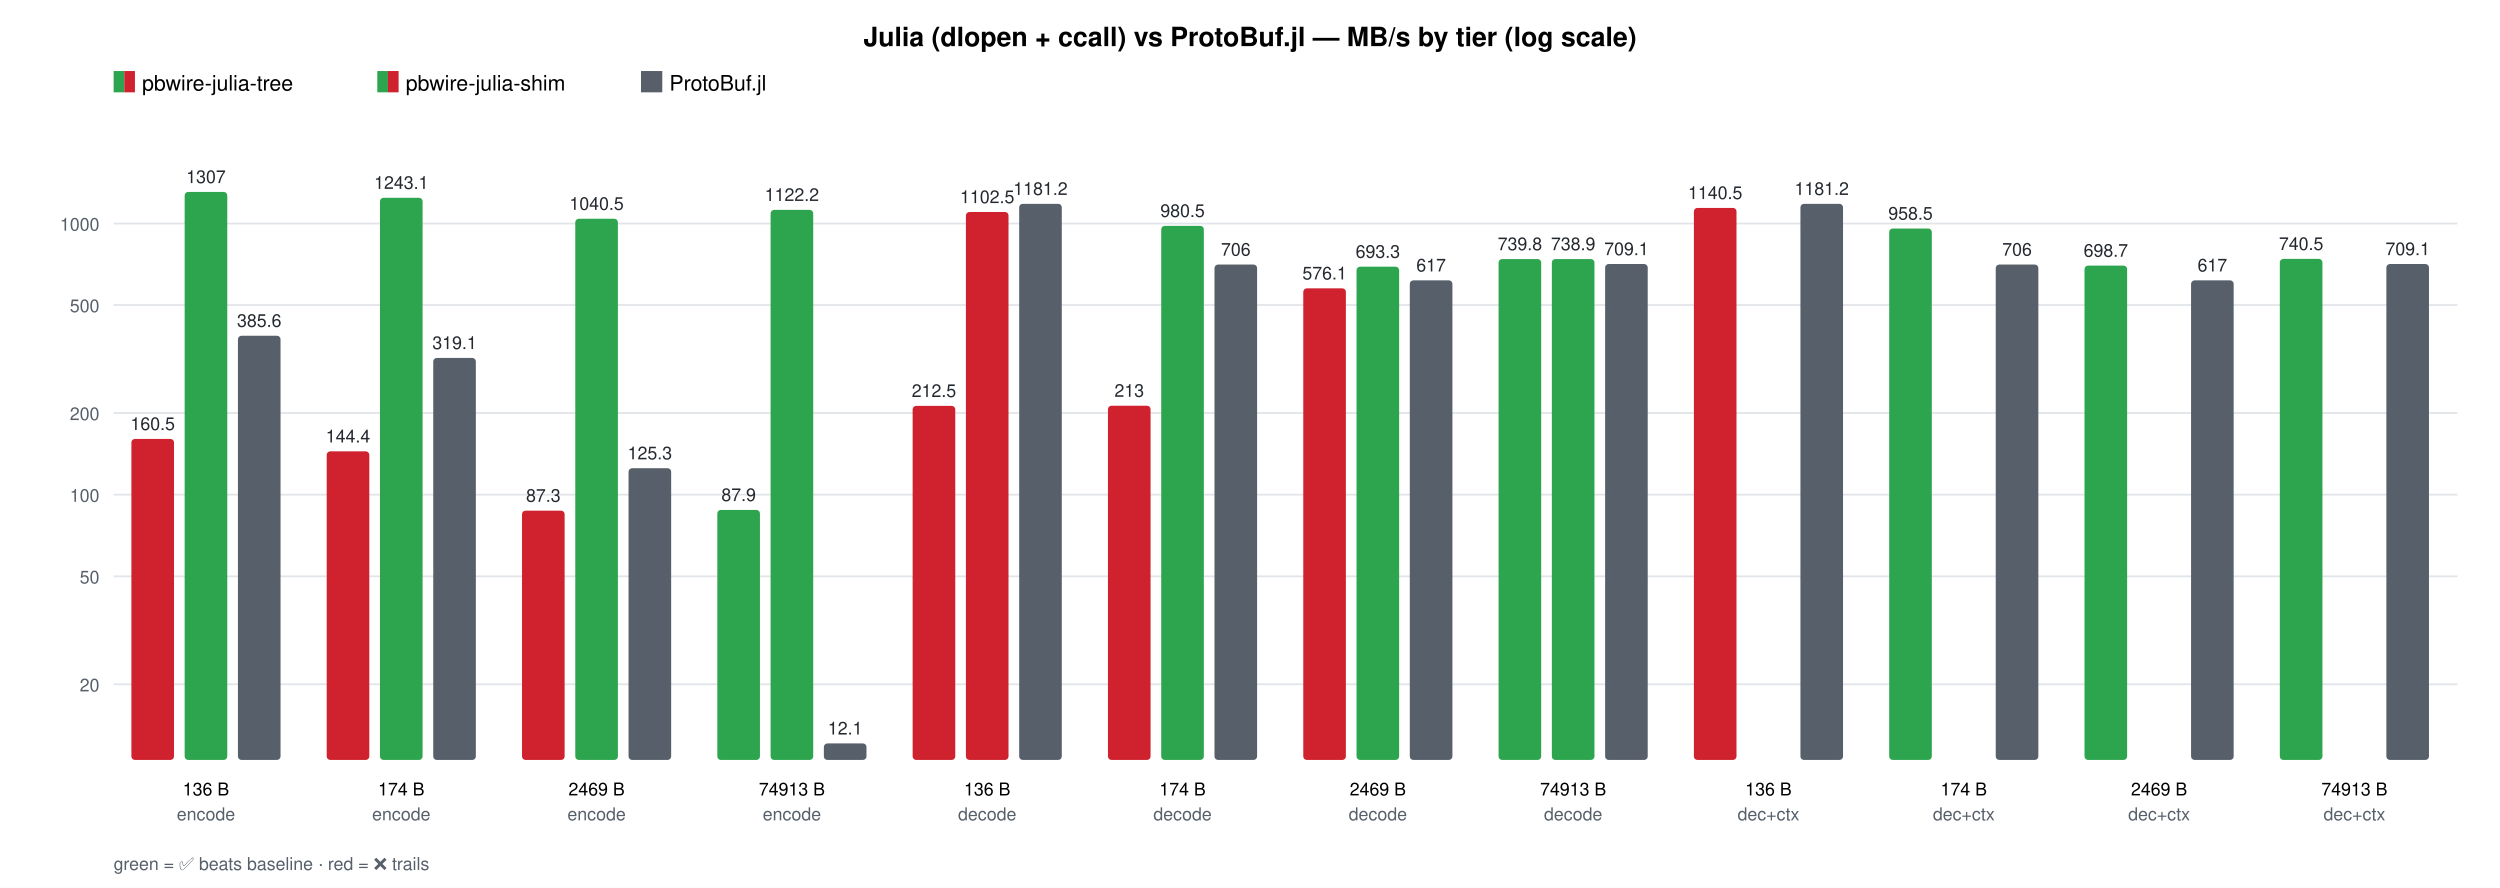
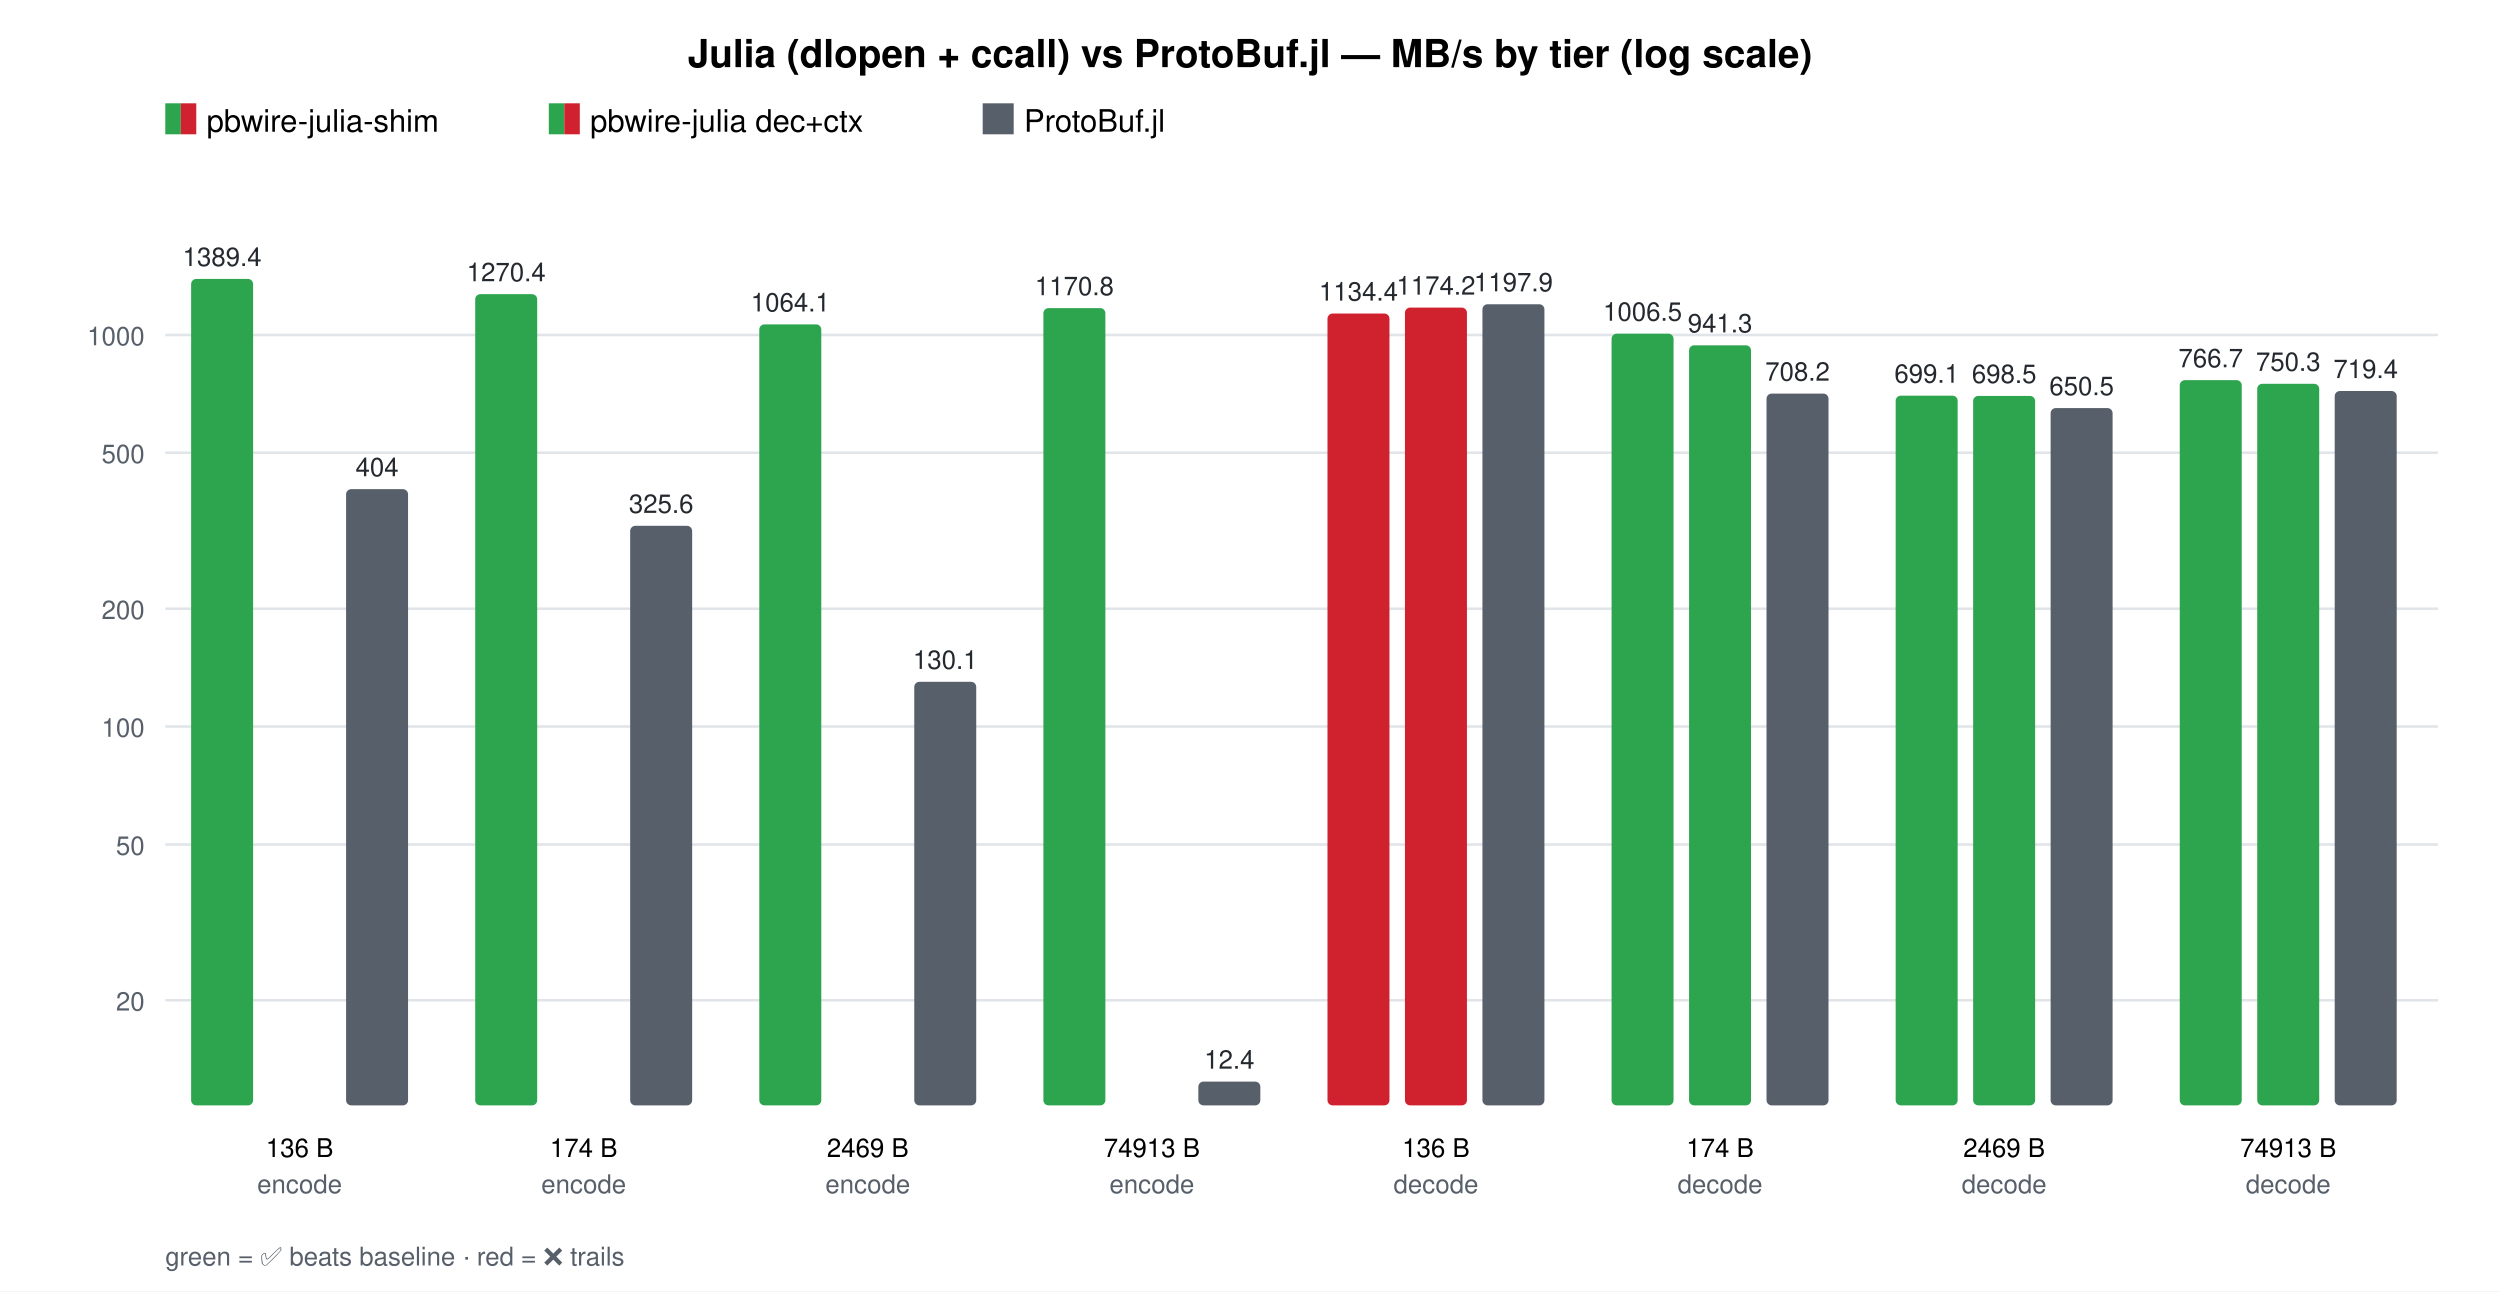
- <svg xmlns="http://www.w3.org/2000/svg" width="1408" height="500" font-family="Helvetica, Arial, sans-serif">
-   <rect width="1408" height="500" fill="#ffffff" />
-   <text x="704.0" y="26" text-anchor="middle" font-size="15" font-weight="bold">Julia (dlopen + ccall) vs ProtoBuf.jl — MB/s by tier (log scale)</text>
+ <svg xmlns="http://www.w3.org/2000/svg" width="968" height="500" font-family="Helvetica, Arial, sans-serif">
+   <rect width="968" height="500" fill="#ffffff" />
+   <text x="484.0" y="26" text-anchor="middle" font-size="15" font-weight="bold">Julia (dlopen + ccall) vs ProtoBuf.jl — MB/s by tier (log scale)</text>
  <rect x="64" y="40" width="6" height="12" fill="#2da44e" />
  <rect x="70" y="40" width="6" height="12" fill="#cf222e" />
-   <text x="80" y="51" font-size="12">pbwire-julia-tree</text>
+   <text x="80" y="51" font-size="12">pbwire-julia-shim</text>
  <rect x="212.5" y="40" width="6" height="12" fill="#2da44e" />
  <rect x="218.5" y="40" width="6" height="12" fill="#cf222e" />
-   <text x="228.5" y="51" font-size="12">pbwire-julia-shim</text>
-   <rect x="361.0" y="40" width="12" height="12" fill="#57606a" />
-   <text x="377.0" y="51" font-size="12">ProtoBuf.jl</text>
-   <line x1="64" y1="385.4" x2="1384" y2="385.4" stroke="#e1e4e8" />
-   <text x="56" y="389.4" text-anchor="end" font-size="10" fill="#57606a">20</text>
-   <line x1="64" y1="324.6" x2="1384" y2="324.6" stroke="#e1e4e8" />
-   <text x="56" y="328.6" text-anchor="end" font-size="10" fill="#57606a">50</text>
-   <line x1="64" y1="278.6" x2="1384" y2="278.6" stroke="#e1e4e8" />
-   <text x="56" y="282.6" text-anchor="end" font-size="10" fill="#57606a">100</text>
-   <line x1="64" y1="232.6" x2="1384" y2="232.6" stroke="#e1e4e8" />
-   <text x="56" y="236.6" text-anchor="end" font-size="10" fill="#57606a">200</text>
-   <line x1="64" y1="171.8" x2="1384" y2="171.8" stroke="#e1e4e8" />
-   <text x="56" y="175.8" text-anchor="end" font-size="10" fill="#57606a">500</text>
-   <line x1="64" y1="125.9" x2="1384" y2="125.9" stroke="#e1e4e8" />
-   <text x="56" y="129.9" text-anchor="end" font-size="10" fill="#57606a">1000</text>
+   <text x="228.5" y="51" font-size="12">pbwire-julia dec+ctx</text>
+   <rect x="380.5" y="40" width="12" height="12" fill="#57606a" />
+   <text x="396.5" y="51" font-size="12">ProtoBuf.jl</text>
+   <line x1="64" y1="387.3" x2="944" y2="387.3" stroke="#e1e4e8" />
+   <text x="56" y="391.3" text-anchor="end" font-size="10" fill="#57606a">20</text>
+   <line x1="64" y1="327.0" x2="944" y2="327.0" stroke="#e1e4e8" />
+   <text x="56" y="331.0" text-anchor="end" font-size="10" fill="#57606a">50</text>
+   <line x1="64" y1="281.3" x2="944" y2="281.3" stroke="#e1e4e8" />
+   <text x="56" y="285.3" text-anchor="end" font-size="10" fill="#57606a">100</text>
+   <line x1="64" y1="235.7" x2="944" y2="235.7" stroke="#e1e4e8" />
+   <text x="56" y="239.7" text-anchor="end" font-size="10" fill="#57606a">200</text>
+   <line x1="64" y1="175.3" x2="944" y2="175.3" stroke="#e1e4e8" />
+   <text x="56" y="179.3" text-anchor="end" font-size="10" fill="#57606a">500</text>
+   <line x1="64" y1="129.7" x2="944" y2="129.7" stroke="#e1e4e8" />
+   <text x="56" y="133.7" text-anchor="end" font-size="10" fill="#57606a">1000</text>
  <text x="116.0" y="448" text-anchor="middle" font-size="10">136 B</text>
  <text x="116.0" y="462" text-anchor="middle" font-size="10" fill="#57606a">encode</text>
-   <rect x="74.0" y="247.2" width="24" height="180.8" rx="2" fill="#cf222e" />
-   <text x="86.0" y="242.2" text-anchor="middle" font-size="10" fill="#24292f">160.5</text>
-   <rect x="104.0" y="108.1" width="24" height="319.9" rx="2" fill="#2da44e" />
-   <text x="116.0" y="103.1" text-anchor="middle" font-size="10" fill="#24292f">1307</text>
-   <rect x="134.0" y="189.1" width="24" height="238.9" rx="2" fill="#57606a" />
-   <text x="146.0" y="184.1" text-anchor="middle" font-size="10" fill="#24292f">385.6</text>
+   <rect x="74.0" y="108.0" width="24" height="320.0" rx="2" fill="#2da44e" />
+   <text x="86.0" y="103.0" text-anchor="middle" font-size="10" fill="#24292f">1389.4</text>
+   <rect x="134.0" y="189.4" width="24" height="238.6" rx="2" fill="#57606a" />
+   <text x="146.0" y="184.4" text-anchor="middle" font-size="10" fill="#24292f">404</text>
  <text x="226.0" y="448" text-anchor="middle" font-size="10">174 B</text>
  <text x="226.0" y="462" text-anchor="middle" font-size="10" fill="#57606a">encode</text>
-   <rect x="184.0" y="254.2" width="24" height="173.8" rx="2" fill="#cf222e" />
-   <text x="196.0" y="249.2" text-anchor="middle" font-size="10" fill="#24292f">144.4</text>
-   <rect x="214.0" y="111.4" width="24" height="316.6" rx="2" fill="#2da44e" />
-   <text x="226.0" y="106.4" text-anchor="middle" font-size="10" fill="#24292f">1243.1</text>
-   <rect x="244.0" y="201.6" width="24" height="226.4" rx="2" fill="#57606a" />
-   <text x="256.0" y="196.6" text-anchor="middle" font-size="10" fill="#24292f">319.1</text>
+   <rect x="184.0" y="113.9" width="24" height="314.1" rx="2" fill="#2da44e" />
+   <text x="196.0" y="108.9" text-anchor="middle" font-size="10" fill="#24292f">1270.4</text>
+   <rect x="244.0" y="203.6" width="24" height="224.4" rx="2" fill="#57606a" />
+   <text x="256.0" y="198.6" text-anchor="middle" font-size="10" fill="#24292f">325.6</text>
  <text x="336.0" y="448" text-anchor="middle" font-size="10">2469 B</text>
  <text x="336.0" y="462" text-anchor="middle" font-size="10" fill="#57606a">encode</text>
-   <rect x="294.0" y="287.6" width="24" height="140.4" rx="2" fill="#cf222e" />
-   <text x="306.0" y="282.6" text-anchor="middle" font-size="10" fill="#24292f">87.3</text>
-   <rect x="324.0" y="123.2" width="24" height="304.8" rx="2" fill="#2da44e" />
-   <text x="336.0" y="118.2" text-anchor="middle" font-size="10" fill="#24292f">1040.5</text>
-   <rect x="354.0" y="263.7" width="24" height="164.3" rx="2" fill="#57606a" />
-   <text x="366.0" y="258.7" text-anchor="middle" font-size="10" fill="#24292f">125.3</text>
+   <rect x="294.0" y="125.6" width="24" height="302.4" rx="2" fill="#2da44e" />
+   <text x="306.0" y="120.6" text-anchor="middle" font-size="10" fill="#24292f">1064.1</text>
+   <rect x="354.0" y="264.0" width="24" height="164.0" rx="2" fill="#57606a" />
+   <text x="366.0" y="259.0" text-anchor="middle" font-size="10" fill="#24292f">130.1</text>
  <text x="446.0" y="448" text-anchor="middle" font-size="10">74913 B</text>
  <text x="446.0" y="462" text-anchor="middle" font-size="10" fill="#57606a">encode</text>
-   <rect x="404.0" y="287.2" width="24" height="140.8" rx="2" fill="#2da44e" />
-   <text x="416.0" y="282.2" text-anchor="middle" font-size="10" fill="#24292f">87.9</text>
-   <rect x="434.0" y="118.2" width="24" height="309.8" rx="2" fill="#2da44e" />
-   <text x="446.0" y="113.2" text-anchor="middle" font-size="10" fill="#24292f">1122.2</text>
-   <rect x="464.0" y="418.7" width="24" height="9.3" rx="2" fill="#57606a" />
-   <text x="476.0" y="413.7" text-anchor="middle" font-size="10" fill="#24292f">12.1</text>
+   <rect x="404.0" y="119.3" width="24" height="308.7" rx="2" fill="#2da44e" />
+   <text x="416.0" y="114.3" text-anchor="middle" font-size="10" fill="#24292f">1170.8</text>
+   <rect x="464.0" y="418.8" width="24" height="9.2" rx="2" fill="#57606a" />
+   <text x="476.0" y="413.8" text-anchor="middle" font-size="10" fill="#24292f">12.4</text>
  <text x="556.0" y="448" text-anchor="middle" font-size="10">136 B</text>
  <text x="556.0" y="462" text-anchor="middle" font-size="10" fill="#57606a">decode</text>
-   <rect x="514.0" y="228.6" width="24" height="199.4" rx="2" fill="#cf222e" />
-   <text x="526.0" y="223.6" text-anchor="middle" font-size="10" fill="#24292f">212.5</text>
-   <rect x="544.0" y="119.4" width="24" height="308.6" rx="2" fill="#cf222e" />
-   <text x="556.0" y="114.4" text-anchor="middle" font-size="10" fill="#24292f">1102.5</text>
-   <rect x="574.0" y="114.8" width="24" height="313.2" rx="2" fill="#57606a" />
-   <text x="586.0" y="109.8" text-anchor="middle" font-size="10" fill="#24292f">1181.2</text>
+   <rect x="514.0" y="121.4" width="24" height="306.6" rx="2" fill="#cf222e" />
+   <text x="526.0" y="116.4" text-anchor="middle" font-size="10" fill="#24292f">1134.4</text>
+   <rect x="544.0" y="119.1" width="24" height="308.9" rx="2" fill="#cf222e" />
+   <text x="556.0" y="114.1" text-anchor="middle" font-size="10" fill="#24292f">1174.2</text>
+   <rect x="574.0" y="117.8" width="24" height="310.2" rx="2" fill="#57606a" />
+   <text x="586.0" y="112.8" text-anchor="middle" font-size="10" fill="#24292f">1197.9</text>
  <text x="666.0" y="448" text-anchor="middle" font-size="10">174 B</text>
  <text x="666.0" y="462" text-anchor="middle" font-size="10" fill="#57606a">decode</text>
-   <rect x="624.0" y="228.5" width="24" height="199.5" rx="2" fill="#cf222e" />
-   <text x="636.0" y="223.5" text-anchor="middle" font-size="10" fill="#24292f">213</text>
-   <rect x="654.0" y="127.2" width="24" height="300.8" rx="2" fill="#2da44e" />
-   <text x="666.0" y="122.2" text-anchor="middle" font-size="10" fill="#24292f">980.5</text>
-   <rect x="684.0" y="149.0" width="24" height="279.0" rx="2" fill="#57606a" />
-   <text x="696.0" y="144.0" text-anchor="middle" font-size="10" fill="#24292f">706</text>
+   <rect x="624.0" y="129.2" width="24" height="298.8" rx="2" fill="#2da44e" />
+   <text x="636.0" y="124.2" text-anchor="middle" font-size="10" fill="#24292f">1006.5</text>
+   <rect x="654.0" y="133.7" width="24" height="294.3" rx="2" fill="#2da44e" />
+   <text x="666.0" y="128.7" text-anchor="middle" font-size="10" fill="#24292f">941.3</text>
+   <rect x="684.0" y="152.4" width="24" height="275.6" rx="2" fill="#57606a" />
+   <text x="696.0" y="147.4" text-anchor="middle" font-size="10" fill="#24292f">708.2</text>
  <text x="776.0" y="448" text-anchor="middle" font-size="10">2469 B</text>
  <text x="776.0" y="462" text-anchor="middle" font-size="10" fill="#57606a">decode</text>
-   <rect x="734.0" y="162.4" width="24" height="265.6" rx="2" fill="#cf222e" />
-   <text x="746.0" y="157.4" text-anchor="middle" font-size="10" fill="#24292f">576.1</text>
-   <rect x="764.0" y="150.2" width="24" height="277.8" rx="2" fill="#2da44e" />
-   <text x="776.0" y="145.2" text-anchor="middle" font-size="10" fill="#24292f">693.3</text>
-   <rect x="794.0" y="157.9" width="24" height="270.1" rx="2" fill="#57606a" />
-   <text x="806.0" y="152.9" text-anchor="middle" font-size="10" fill="#24292f">617</text>
+   <rect x="734.0" y="153.2" width="24" height="274.8" rx="2" fill="#2da44e" />
+   <text x="746.0" y="148.2" text-anchor="middle" font-size="10" fill="#24292f">699.1</text>
+   <rect x="764.0" y="153.3" width="24" height="274.7" rx="2" fill="#2da44e" />
+   <text x="776.0" y="148.3" text-anchor="middle" font-size="10" fill="#24292f">698.5</text>
+   <rect x="794.0" y="158.0" width="24" height="270.0" rx="2" fill="#57606a" />
+   <text x="806.0" y="153.0" text-anchor="middle" font-size="10" fill="#24292f">650.5</text>
  <text x="886.0" y="448" text-anchor="middle" font-size="10">74913 B</text>
  <text x="886.0" y="462" text-anchor="middle" font-size="10" fill="#57606a">decode</text>
-   <rect x="844.0" y="145.9" width="24" height="282.1" rx="2" fill="#2da44e" />
-   <text x="856.0" y="140.9" text-anchor="middle" font-size="10" fill="#24292f">739.8</text>
-   <rect x="874.0" y="145.9" width="24" height="282.1" rx="2" fill="#2da44e" />
-   <text x="886.0" y="140.9" text-anchor="middle" font-size="10" fill="#24292f">738.9</text>
-   <rect x="904.0" y="148.7" width="24" height="279.3" rx="2" fill="#57606a" />
-   <text x="916.0" y="143.7" text-anchor="middle" font-size="10" fill="#24292f">709.1</text>
-   <text x="996.0" y="448" text-anchor="middle" font-size="10">136 B</text>
-   <text x="996.0" y="462" text-anchor="middle" font-size="10" fill="#57606a">dec+ctx</text>
-   <rect x="954.0" y="117.1" width="24" height="310.9" rx="2" fill="#cf222e" />
-   <text x="966.0" y="112.1" text-anchor="middle" font-size="10" fill="#24292f">1140.5</text>
-   <rect x="1014.0" y="114.8" width="24" height="313.2" rx="2" fill="#57606a" />
-   <text x="1026.0" y="109.8" text-anchor="middle" font-size="10" fill="#24292f">1181.2</text>
-   <text x="1106.0" y="448" text-anchor="middle" font-size="10">174 B</text>
-   <text x="1106.0" y="462" text-anchor="middle" font-size="10" fill="#57606a">dec+ctx</text>
-   <rect x="1064.0" y="128.7" width="24" height="299.3" rx="2" fill="#2da44e" />
-   <text x="1076.0" y="123.7" text-anchor="middle" font-size="10" fill="#24292f">958.5</text>
-   <rect x="1124.0" y="149.0" width="24" height="279.0" rx="2" fill="#57606a" />
-   <text x="1136.0" y="144.0" text-anchor="middle" font-size="10" fill="#24292f">706</text>
-   <text x="1216.0" y="448" text-anchor="middle" font-size="10">2469 B</text>
-   <text x="1216.0" y="462" text-anchor="middle" font-size="10" fill="#57606a">dec+ctx</text>
-   <rect x="1174.0" y="149.6" width="24" height="278.4" rx="2" fill="#2da44e" />
-   <text x="1186.0" y="144.6" text-anchor="middle" font-size="10" fill="#24292f">698.7</text>
-   <rect x="1234.0" y="157.9" width="24" height="270.1" rx="2" fill="#57606a" />
-   <text x="1246.0" y="152.9" text-anchor="middle" font-size="10" fill="#24292f">617</text>
-   <text x="1326.0" y="448" text-anchor="middle" font-size="10">74913 B</text>
-   <text x="1326.0" y="462" text-anchor="middle" font-size="10" fill="#57606a">dec+ctx</text>
-   <rect x="1284.0" y="145.8" width="24" height="282.2" rx="2" fill="#2da44e" />
-   <text x="1296.0" y="140.8" text-anchor="middle" font-size="10" fill="#24292f">740.5</text>
-   <rect x="1344.0" y="148.7" width="24" height="279.3" rx="2" fill="#57606a" />
-   <text x="1356.0" y="143.7" text-anchor="middle" font-size="10" fill="#24292f">709.1</text>
+   <rect x="844.0" y="147.2" width="24" height="280.8" rx="2" fill="#2da44e" />
+   <text x="856.0" y="142.2" text-anchor="middle" font-size="10" fill="#24292f">766.7</text>
+   <rect x="874.0" y="148.6" width="24" height="279.4" rx="2" fill="#2da44e" />
+   <text x="886.0" y="143.6" text-anchor="middle" font-size="10" fill="#24292f">750.3</text>
+   <rect x="904.0" y="151.4" width="24" height="276.6" rx="2" fill="#57606a" />
+   <text x="916.0" y="146.4" text-anchor="middle" font-size="10" fill="#24292f">719.4</text>
  <text x="64" y="490" font-size="10" fill="#57606a">green = ✅ beats baseline · red = ❌ trails</text>
</svg>
